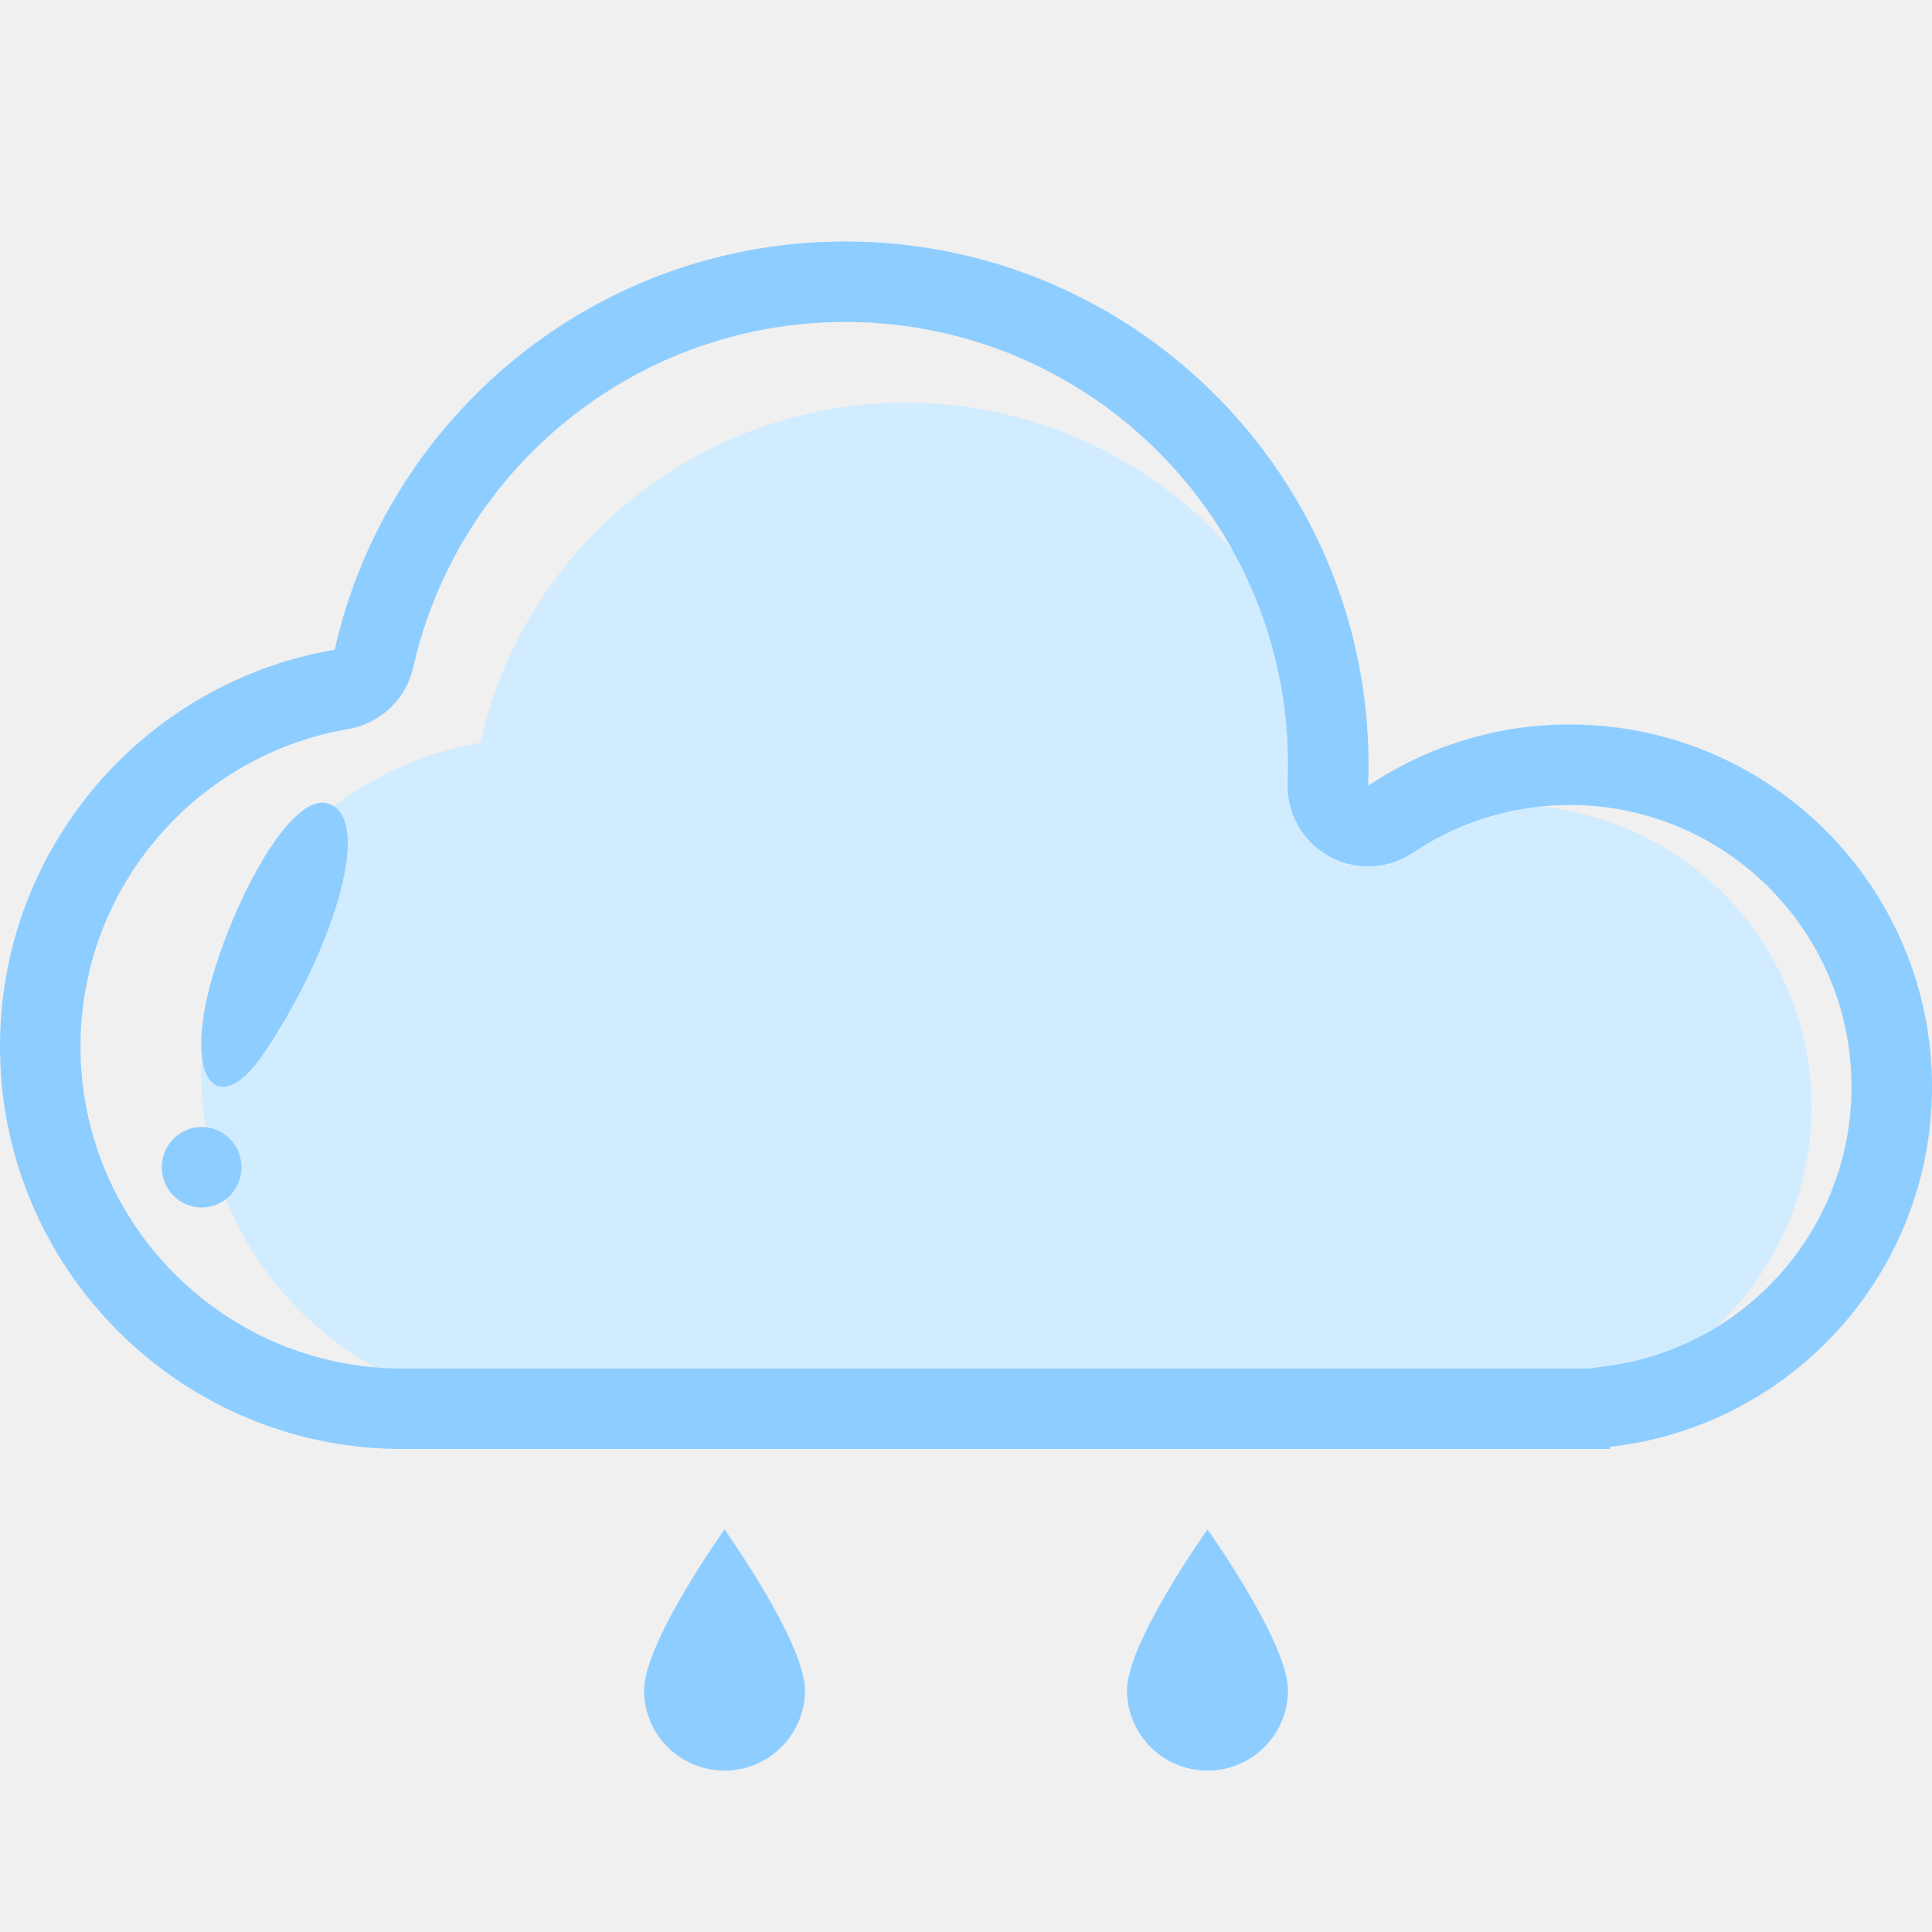
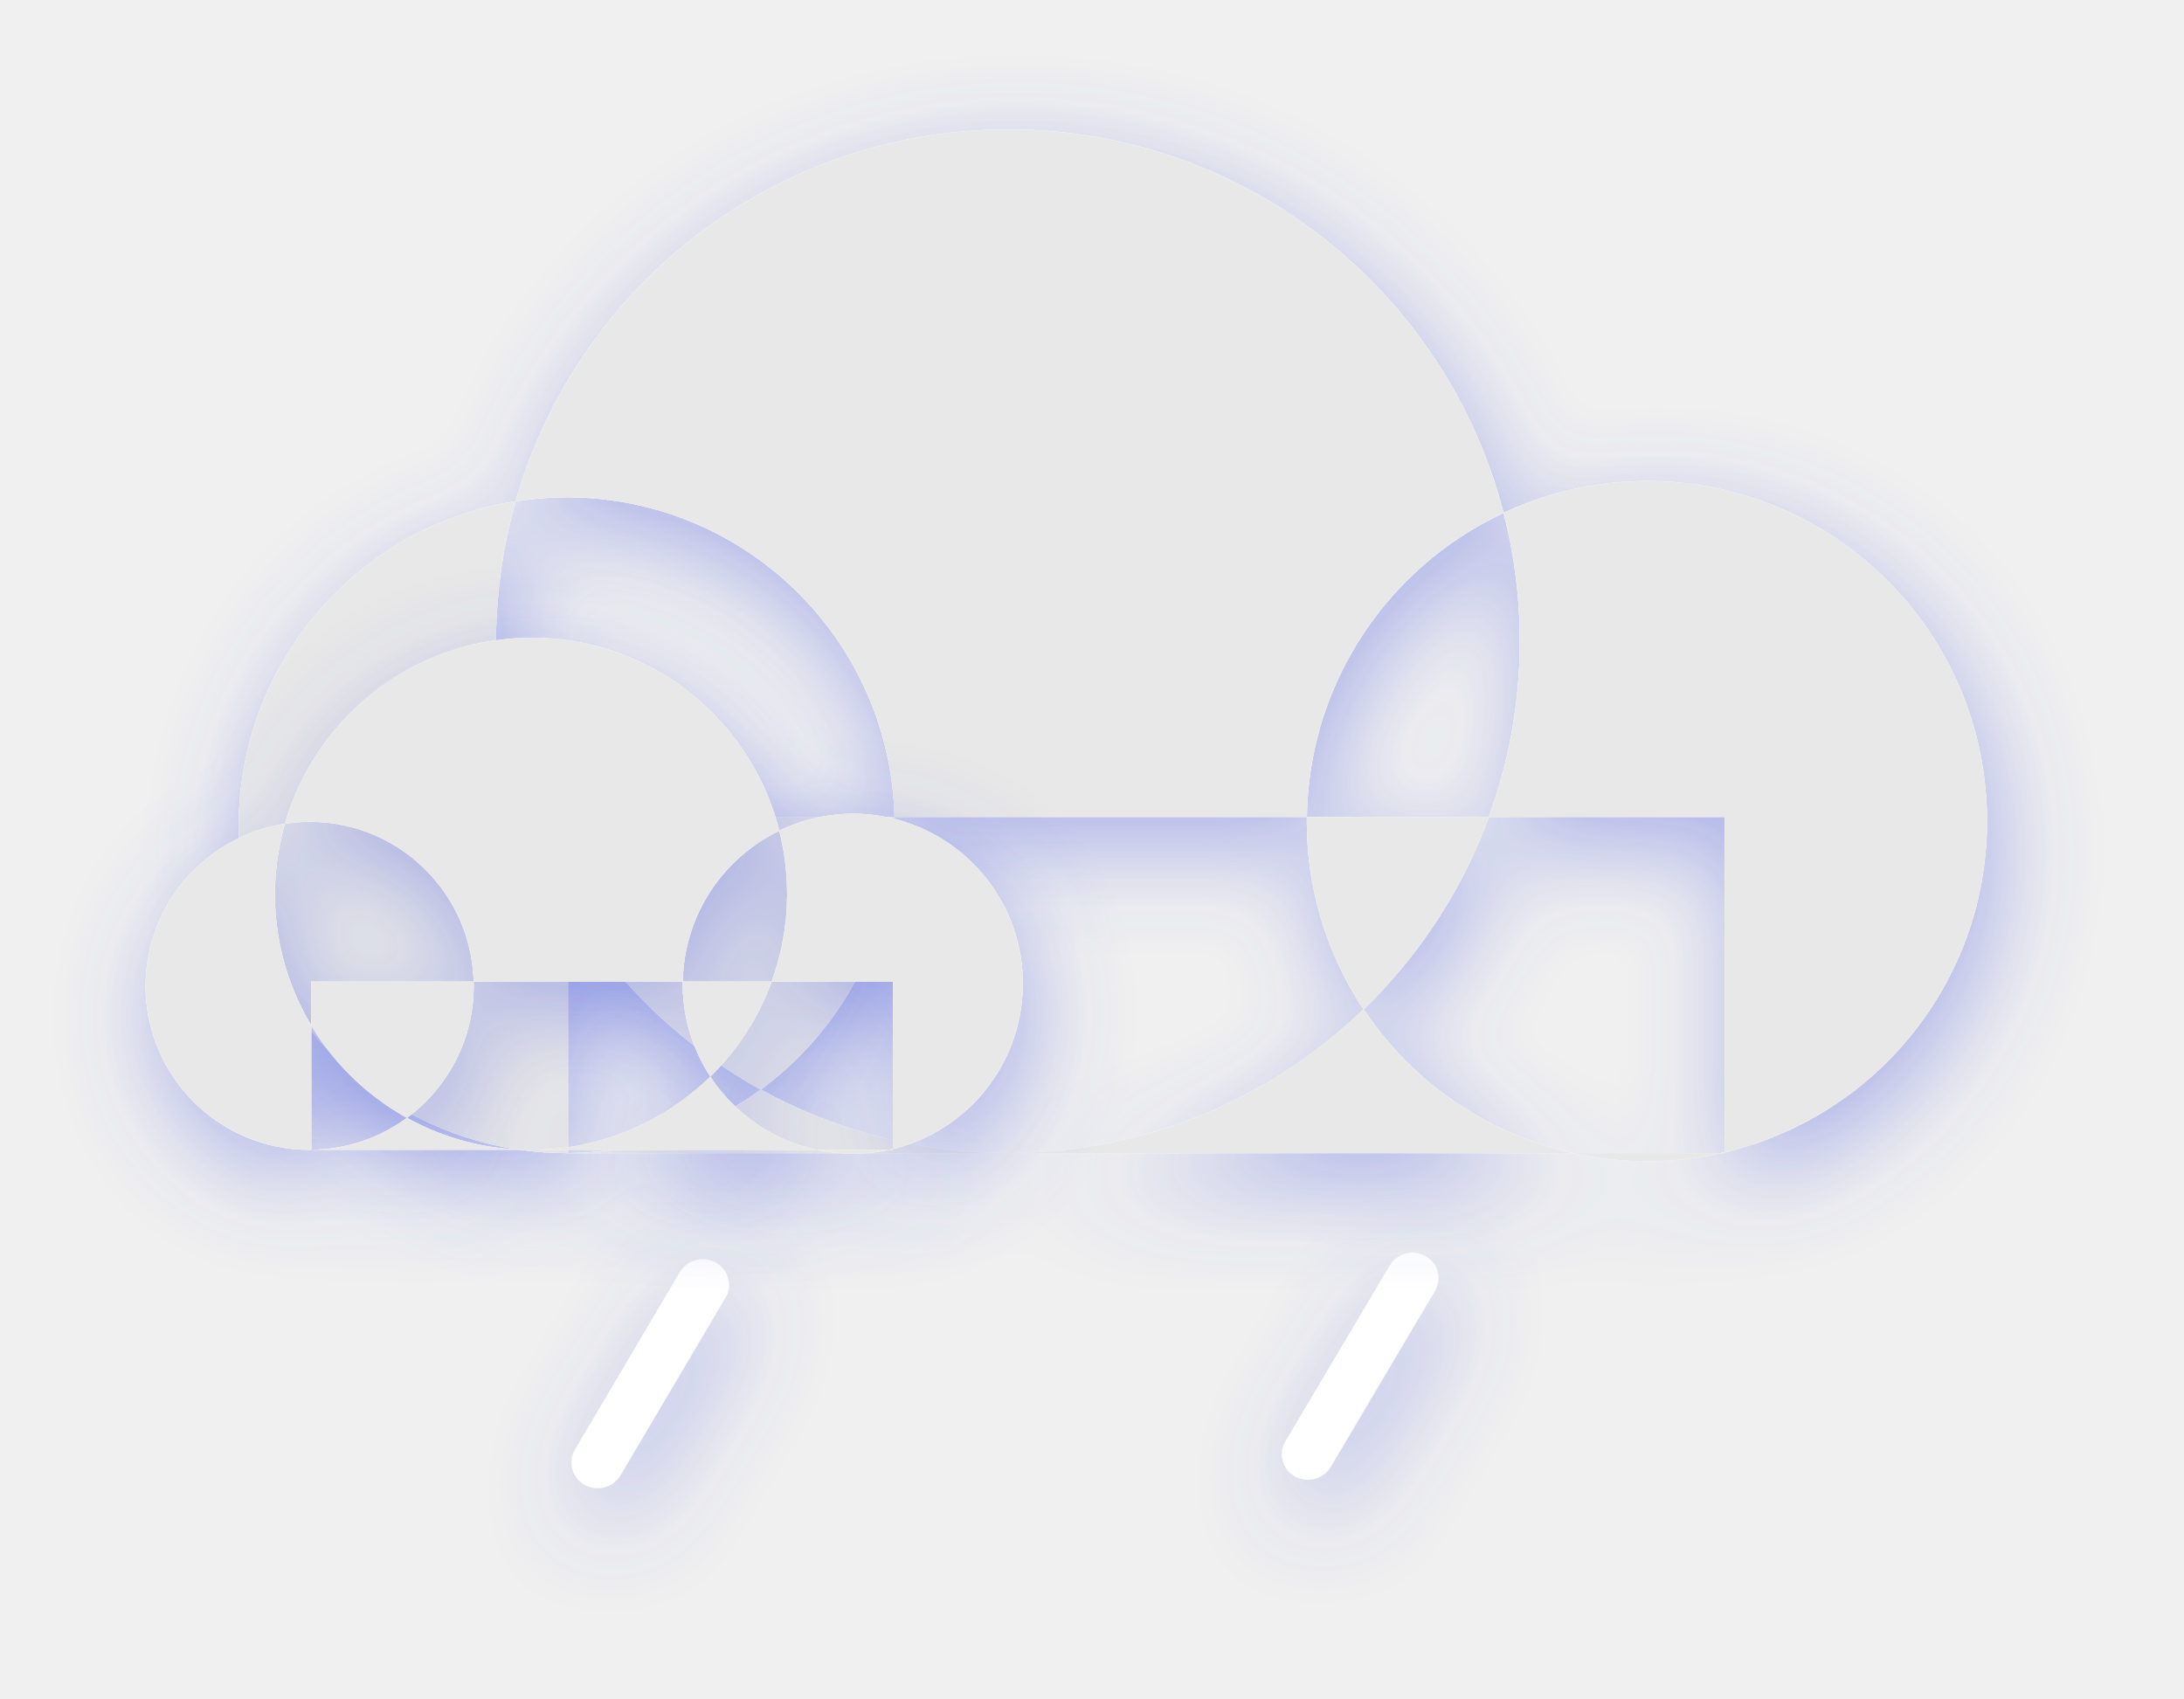
- <svg xmlns="http://www.w3.org/2000/svg" t="1659337334624" class="icon" viewBox="0 0 1024 1024" version="1.1" p-id="3281" width="128" height="128">
+ <svg xmlns="http://www.w3.org/2000/svg" id="小雨" width="135" height="105" viewBox="0 0 135 105">
  <defs>
-     <style type="text/css">@font-face { font-family: feedback-iconfont; src: url("//at.alicdn.com/t/font_1031158_u69w8yhxdu.woff2?t=1630033759944") format("woff2"), url("//at.alicdn.com/t/font_1031158_u69w8yhxdu.woff?t=1630033759944") format("woff"), url("//at.alicdn.com/t/font_1031158_u69w8yhxdu.ttf?t=1630033759944") format("truetype"); }
- </style>
+     <style>
+       .cls-1, .cls-2, .cls-3, .cls-4 {
+         fill: #fff;
+         fill-rule: evenodd;
+       }
+ 
+       .cls-1 {
+         filter: url(#filter);
+       }
+ 
+       .cls-2 {
+         filter: url(#filter-2);
+       }
+ 
+       .cls-3 {
+         filter: url(#filter-3);
+       }
+ 
+       .cls-4 {
+         filter: url(#filter-4);
+       }
+     </style>
+     <filter id="filter" x="3033" y="542" width="32" height="36" filterUnits="userSpaceOnUse">
+       <feOffset result="offset" dx="0.651" dy="1.891" in="SourceAlpha" />
+       <feGaussianBlur result="blur" stdDeviation="3" />
+       <feFlood result="flood" flood-color="#505fdd" flood-opacity="0.42" />
+       <feComposite result="composite" operator="in" in2="blur" />
+       <feBlend result="blend" in="SourceGraphic" />
+     </filter>
+     <filter id="filter-2" x="3077" y="542" width="31" height="36" filterUnits="userSpaceOnUse">
+       <feOffset result="offset" dx="0.651" dy="1.891" in="SourceAlpha" />
+       <feGaussianBlur result="blur" stdDeviation="3" />
+       <feFlood result="flood" flood-color="#505fdd" flood-opacity="0.42" />
+       <feComposite result="composite" operator="in" in2="blur" />
+       <feBlend result="blend" in="SourceGraphic" />
+     </filter>
+     <filter id="filter-3" x="3012" y="473" width="130" height="85" filterUnits="userSpaceOnUse">
+       <feOffset result="offset" dx="0.651" dy="1.891" in="SourceAlpha" />
+       <feGaussianBlur result="blur" stdDeviation="3" />
+       <feFlood result="flood" flood-color="#505fdd" flood-opacity="0.42" />
+       <feComposite result="composite" operator="in" in2="blur" />
+       <feBlend result="blend" in="SourceGraphic" />
+       <feFlood result="flood-2" flood-color="#e8e8e8" />
+       <feComposite result="composite-2" operator="in" in2="SourceGraphic" />
+       <feBlend result="blend-2" in2="blend" />
+     </filter>
+     <filter id="filter-4" x="3007" y="504" width="76" height="54" filterUnits="userSpaceOnUse">
+       <feOffset result="offset" dx="0.651" dy="1.891" in="SourceAlpha" />
+       <feGaussianBlur result="blur" stdDeviation="3" />
+       <feFlood result="flood" flood-color="#505fdd" flood-opacity="0.42" />
+       <feComposite result="composite" operator="in" in2="blur" />
+       <feBlend result="blend" in="SourceGraphic" />
+       <feFlood result="flood-2" flood-color="#e8e8e8" />
+       <feComposite result="composite-2" operator="in" in2="SourceGraphic" />
+       <feBlend result="blend-2" in2="blend" />
+     </filter>
  </defs>
-   <path d="M254.507 393.643A231.339 231.339 0 0 1 480 213.333a231.253 231.253 0 0 1 230.912 240.427 160.043 160.043 0 1 1 106.88 291.925v0.981h-533.333A177.877 177.877 0 0 1 106.667 568.875a177.92 177.92 0 0 1 147.84-175.232z" fill="#D2ECFF" p-id="3282" />
-   <path d="M174.763 426.197c24.021 9.813-0.512 82.176-35.968 133.547-19.157 27.776-37.205 19.669-30.805-21.931 6.4-41.643 43.861-120.96 66.773-111.616z" fill="#8ECDFF" p-id="3283" />
-   <path d="M451.584 128.043l3.584 0.043 3.541 0.128 3.541 0.128 3.541 0.213 3.541 0.256 3.499 0.299 3.499 0.341 3.499 0.341 3.456 0.427 3.499 0.469 3.413 0.512 3.456 0.555 3.413 0.597 3.413 0.597 3.371 0.683 3.371 0.725 3.371 0.768 3.371 0.768 3.328 0.853 3.285 0.853 3.328 0.939 3.285 0.939 3.243 0.981 3.243 1.067 3.243 1.067 3.2 1.109 3.2 1.152 3.157 1.152 3.157 1.237 3.157 1.28 3.115 1.28 3.115 1.323 3.072 1.408 3.072 1.408 3.029 1.408 3.029 1.493 2.987 1.536 2.987 1.536 2.944 1.579 2.944 1.621 2.901 1.664 2.901 1.664 2.859 1.749 2.859 1.749 2.816 1.792 2.816 1.792 2.773 1.877 2.773 1.877 2.731 1.92 2.688 1.963 2.688 1.963 2.645 2.005 2.645 2.048 2.603 2.091 2.603 2.091 2.56 2.133 2.517 2.176 2.475 2.176 2.475 2.219 2.475 2.261 2.432 2.304 2.389 2.304 2.347 2.347 2.347 2.347 2.304 2.389 2.304 2.432 2.261 2.475 2.219 2.475 2.176 2.475 2.176 2.517 2.133 2.56 2.091 2.603 2.091 2.603 2.048 2.645 2.005 2.645 1.963 2.688 1.963 2.688 1.92 2.731 1.877 2.773 1.877 2.773 1.792 2.816 1.792 2.816 1.749 2.859 1.749 2.859 1.664 2.901 1.664 2.901 1.621 2.944 1.579 2.944 1.536 2.987 1.536 2.987 1.493 3.029 1.408 3.029 1.408 3.072 1.408 3.072 1.323 3.115 1.28 3.115 1.28 3.157 1.237 3.157 1.152 3.157 1.152 3.2 1.109 3.2 1.067 3.243 1.067 3.243 0.981 3.243 0.939 3.285 0.939 3.328 0.853 3.285 0.853 3.328 0.768 3.371 0.768 3.371 0.725 3.371 0.683 3.371 0.597 3.413 0.597 3.413 0.555 3.456 0.512 3.413 0.469 3.499 0.427 3.456 0.341 3.499 0.341 3.499 0.299 3.499 0.256 3.541 0.213 3.541 0.128 3.541 0.128 3.541 0.043 3.584L725.333 405.333l-0.043 5.589-0.171 5.589 2.859-1.877 2.944-1.877 2.944-1.792 2.987-1.749 3.029-1.664 3.072-1.664 3.072-1.579 3.115-1.536 3.157-1.493 3.2-1.408 3.2-1.365 3.243-1.28 3.243-1.28 3.328-1.195 3.328-1.109 3.328-1.067 3.413-1.024 3.371-0.939 3.456-0.896 3.456-0.853 3.456-0.768 3.499-0.683 3.541-0.64 3.541-0.597 3.584-0.512 3.584-0.427 3.627-0.384 3.627-0.299 3.627-0.256 3.669-0.171 3.669-0.085L832 384l4.949 0.043 4.907 0.213 4.907 0.299 4.864 0.427 4.821 0.555 4.779 0.683 4.736 0.768 4.693 0.896 4.693 1.024 4.608 1.152 4.565 1.237 4.565 1.323 4.48 1.493 4.437 1.536 4.352 1.664 4.352 1.792 4.267 1.877 4.224 1.963 4.181 2.091 4.096 2.133 4.053 2.304 4.011 2.347 3.925 2.432 3.84 2.56 3.797 2.645 3.755 2.688 3.669 2.816 3.584 2.901 3.499 2.987 3.456 3.072 3.371 3.115 3.285 3.243 3.243 3.285 3.115 3.371 3.072 3.456 2.987 3.499 2.901 3.584 2.816 3.669 2.688 3.755 2.645 3.797 2.56 3.84 2.432 3.925 2.347 4.011 2.304 4.053 2.133 4.096 2.091 4.181 1.963 4.224 1.877 4.267 1.792 4.352 1.664 4.352 1.536 4.437 1.493 4.48 1.323 4.565 1.237 4.565 1.152 4.608 1.024 4.693 0.896 4.693 0.768 4.736 0.683 4.779 0.555 4.821 0.427 4.864 0.299 4.907 0.213 4.907 0.043 4.949-0.043 4.608-0.171 4.608-0.256 4.565-0.384 4.523-0.469 4.48-0.597 4.48-0.683 4.437-0.811 4.437-0.853 4.352-0.981 4.309-1.109 4.309-1.152 4.267-1.28 4.224-1.365 4.181-1.451 4.096-1.579 4.096-1.621 4.053-1.749 4.011-1.792 3.925-1.92 3.925-1.963 3.84-2.091 3.797-2.133 3.755-2.261 3.712-2.304 3.627-2.389 3.584-2.475 3.541-2.56 3.456-2.603 3.413-2.688 3.328-2.773 3.285-2.859 3.243-2.901 3.157-2.987 3.072-3.029 3.029-3.115 2.987-3.2 2.859-3.243 2.816-3.285 2.773-3.371 2.645-3.456 2.603-3.456 2.517-3.541 2.475-3.627 2.347-3.669 2.304-3.712 2.176-3.755 2.133-3.797 2.048-3.883 1.963-3.925 1.877-3.968 1.792-4.011 1.707-4.053 1.579-4.096 1.536-4.139 1.408-4.224 1.365-4.224 1.237-4.267 1.152-4.309 1.024-4.352 0.981-4.352 0.853-4.437 0.725-4.437 0.683-4.48 0.512V768H213.333h-2.773l-2.731-0.085-2.731-0.085-2.731-0.128-2.731-0.128-2.688-0.213-2.731-0.213-2.688-0.256-2.688-0.299-2.645-0.299-2.688-0.384-2.645-0.384-2.645-0.427-2.645-0.427-2.603-0.512-2.603-0.512-2.603-0.555-2.603-0.555-2.56-0.597-2.56-0.683-2.56-0.64-2.517-0.725-2.517-0.725-2.517-0.768-2.517-0.811-2.475-0.811-2.475-0.853-2.432-0.896-2.475-0.896-2.432-0.939-4.779-1.963-4.779-2.091-4.693-2.176-4.608-2.304-4.565-2.432-4.523-2.517-4.437-2.603-4.352-2.731-4.309-2.816-4.224-2.944-4.139-3.029-4.053-3.115-4.011-3.2-3.883-3.328-3.84-3.413-3.755-3.456-3.669-3.584-3.584-3.669-3.456-3.755-3.413-3.84-3.328-3.883-3.2-4.011-3.115-4.053-3.029-4.139-2.944-4.224-2.816-4.309-2.731-4.352-2.603-4.437-2.517-4.523-2.432-4.565-2.304-4.608-2.176-4.693-2.091-4.779-1.963-4.779-0.939-2.432-0.896-2.475-0.896-2.432-0.853-2.475-0.811-2.475-0.811-2.517-0.768-2.517-0.725-2.517-0.725-2.517-0.64-2.56-0.683-2.56-0.597-2.56-0.555-2.603-0.555-2.603-0.512-2.603-0.512-2.603-0.427-2.645-0.427-2.645-0.384-2.645-0.384-2.688-0.299-2.645-0.299-2.688-0.256-2.688-0.213-2.731-0.213-2.688-0.128-2.731-0.128-2.731-0.085-2.731L0 557.44V554.667l0.043-4.949 0.171-4.907 0.299-4.864 0.384-4.821 0.469-4.821 0.597-4.779 0.725-4.779 0.811-4.693 0.896-4.693 1.024-4.651 1.109-4.608 1.237-4.565 1.28-4.523 1.408-4.48 1.493-4.437 1.621-4.395 1.707-4.352 1.749-4.309 1.877-4.267 1.963-4.181 2.048-4.181 2.133-4.096 2.219-4.053 2.347-4.011 2.389-3.925 2.475-3.883 2.517-3.84 2.645-3.755 2.731-3.712 2.773-3.669 2.859-3.584 2.944-3.541 3.029-3.456 3.072-3.371 3.157-3.328 3.243-3.285 3.285-3.157 3.371-3.115 3.456-3.072 3.499-2.944 3.541-2.901 3.627-2.859 3.669-2.731 3.755-2.645 3.797-2.603 3.883-2.517 3.925-2.432 3.968-2.347 4.011-2.261 4.096-2.176 4.139-2.091 4.181-1.963 4.224-1.92 4.309-1.835 4.309-1.707 4.395-1.664 4.437-1.536 4.437-1.451 4.523-1.365 4.523-1.237 4.608-1.152 4.608-1.067 4.693-0.939 4.693-0.853 0.683-2.901 0.683-2.901 1.493-5.717 1.579-5.675 1.749-5.632 1.835-5.589 1.92-5.547 2.091-5.461 2.176-5.419 2.261-5.376 2.389-5.291 2.517-5.248 2.603-5.163 2.688-5.12 2.816-5.077 2.944-4.992 2.987-4.907 3.115-4.864 3.243-4.779 3.285-4.736 3.413-4.651 3.499-4.565 3.584-4.48 3.669-4.437 3.797-4.309 3.84-4.267 3.925-4.181 4.053-4.096 4.096-4.011 4.181-3.925 4.267-3.883 4.352-3.755 4.437-3.627 4.523-3.584 4.565-3.499 4.651-3.371 4.736-3.285 4.821-3.2 4.864-3.115 4.907-2.987 4.992-2.901 5.077-2.816 5.12-2.688 5.205-2.603 5.248-2.475 5.333-2.389 5.376-2.261 5.419-2.176 5.461-2.048 5.547-1.92 5.589-1.835 5.632-1.664 5.717-1.621 5.717-1.451 2.901-0.683 2.901-0.683 2.901-0.597 2.944-0.597 2.901-0.597 2.944-0.512 2.944-0.512 2.987-0.469 2.987-0.427 2.987-0.427 2.987-0.384 2.987-0.341 3.029-0.299 3.029-0.299 3.029-0.256 3.029-0.213 3.072-0.171 3.029-0.171 3.072-0.085 3.072-0.085 3.115-0.085h3.072l3.584 0.043zM445.355 170.667l-2.603 0.043-2.603 0.085-2.603 0.085-2.603 0.128-2.56 0.171-2.603 0.171-2.56 0.213-2.56 0.256-2.56 0.256-2.517 0.299-2.56 0.299-2.517 0.384-2.517 0.341-2.517 0.427-2.475 0.427-2.475 0.427-2.517 0.512-2.432 0.469-2.475 0.555-2.432 0.555-2.347 0.555-4.949 1.28-4.821 1.323-4.779 1.451-4.693 1.536-4.693 1.621-4.651 1.749-4.565 1.792-4.523 1.92-4.523 2.005-4.437 2.133-4.395 2.176-4.309 2.261-4.309 2.389-4.224 2.432-4.181 2.56-4.096 2.603-4.096 2.731-3.968 2.773-3.968 2.859-3.883 2.987-3.797 3.029-3.755 3.072-3.712 3.2-3.584 3.243-3.584 3.328-3.456 3.413-3.413 3.456-3.328 3.541-3.285 3.627-3.2 3.669-3.115 3.755-3.029 3.797-2.944 3.883-2.901 3.925-2.816 3.968-2.688 4.053-2.645 4.139-2.56 4.139-2.475 4.224-2.389 4.309-2.261 4.309-2.219 4.395-2.133 4.437-2.005 4.48-1.92 4.523-1.835 4.608-1.749 4.608-1.664 4.651-1.536 4.736-1.451 4.779-1.365 4.779-1.28 4.949-0.555 2.347-0.64 2.645-1.109 4.011-1.493 3.84-1.877 3.712-2.219 3.456-2.56 3.285-2.859 2.987-3.115 2.731-3.371 2.389-3.627 2.048-3.755 1.707-3.925 1.323-4.053 0.939-4.224 0.768-3.712 0.768-3.712 0.811-3.627 0.939-3.627 0.981-3.627 1.109-3.541 1.152-3.541 1.237-3.499 1.28-3.456 1.408-3.413 1.451-3.413 1.536-3.328 1.579-3.285 1.664-3.285 1.749-3.243 1.792-3.157 1.877-3.157 1.963-3.072 2.005-3.029 2.048-3.029 2.133-2.944 2.219-2.901 2.261-2.859 2.304-2.816 2.389-2.731 2.432-2.688 2.517-2.645 2.56-2.603 2.603-2.517 2.688-2.475 2.688-2.432 2.773-2.347 2.859-2.304 2.859-2.219 2.901-2.176 2.987-2.133 3.029-2.048 3.072-1.963 3.115-1.92 3.157-1.835 3.2-1.792 3.243-1.707 3.285-1.621 3.285-1.579 3.371-1.493 3.413-1.408 3.413-1.365 3.499-1.28 3.499-1.195 3.541-1.109 3.584-1.067 3.627-0.981 3.627-0.853 3.669-0.811 3.712-0.725 3.755-0.683 3.755-0.555 3.797-0.469 3.84-0.384 3.84-0.341 3.883-0.213 3.925-0.128 3.925-0.043 4.053v2.133l0.043 2.219 0.085 2.176 0.085 2.176 0.128 2.219 0.171 2.176 0.171 2.133 0.213 2.176 0.213 2.133 0.256 2.133 0.299 2.133 0.299 2.133 0.341 2.091 0.384 2.133 0.384 2.091 0.384 2.048 0.469 2.091 0.427 2.048 0.512 2.091 0.512 2.048 0.555 2.005 0.555 2.048 0.555 2.005 0.64 2.005 0.64 2.005 0.64 1.963 0.683 1.963 0.725 1.963 0.725 1.963 0.683 1.835 1.621 3.968 1.664 3.797 1.749 3.755 1.835 3.669 1.963 3.669 2.005 3.584 2.091 3.541 2.176 3.499 2.261 3.456 2.347 3.371 2.432 3.328 2.475 3.243 2.603 3.2 2.645 3.157 2.731 3.029 2.773 3.029 2.859 2.944 2.944 2.859 3.029 2.773 3.029 2.731 3.157 2.645 3.2 2.603 3.243 2.475 3.328 2.432 3.371 2.347 3.456 2.261 3.499 2.176 3.541 2.091 3.584 2.005 3.669 1.963 3.669 1.835 3.755 1.749 3.797 1.664 3.968 1.621 1.835 0.683 1.963 0.725 1.963 0.725 1.963 0.683 1.963 0.64 2.005 0.64 2.005 0.64 2.005 0.555 2.048 0.555 2.005 0.555 2.048 0.512 2.091 0.512 2.048 0.427 2.091 0.469 2.048 0.384 2.091 0.384 2.133 0.384 2.091 0.341 2.133 0.299 2.133 0.299 2.133 0.256 2.133 0.213 2.176 0.213 2.176 0.171 2.133 0.171 2.219 0.128 2.176 0.085 2.176 0.085 2.219 0.043h632.363l0.597-0.171 4.053-0.683 4.011-0.512 3.456-0.469 3.413-0.597 3.413-0.683 3.371-0.725 3.328-0.811 3.328-0.896 3.285-0.981 3.243-1.024 3.2-1.109 3.2-1.152 3.157-1.28 3.115-1.323 3.072-1.365 3.029-1.451 3.029-1.536 2.944-1.579 2.944-1.664 2.901-1.707 2.816-1.792 2.816-1.835 2.773-1.92 2.688-1.963 2.688-2.005 2.645-2.091 2.56-2.133 2.517-2.176 2.475-2.261 2.432-2.304 2.389-2.389 2.304-2.389 2.261-2.475 2.219-2.517 2.176-2.56 2.091-2.603 2.048-2.645 1.963-2.688 1.92-2.773 1.877-2.773 1.792-2.816 1.749-2.901 1.664-2.901 1.621-2.944 1.536-2.987 1.493-3.072 1.408-3.029 1.323-3.115 1.28-3.157 1.195-3.157 1.152-3.2 1.067-3.243 0.981-3.285 0.896-3.285 0.853-3.328 0.768-3.371 0.683-3.413 0.597-3.413 0.555-3.456 0.427-3.456 0.384-3.499 0.299-3.541 0.213-3.541 0.128-3.584L981.333 576l-0.043-3.883-0.171-3.84-0.213-3.797-0.341-3.797-0.427-3.755-0.512-3.712-0.64-3.669-0.683-3.669-0.811-3.627-0.853-3.584-0.981-3.541-1.024-3.499-1.152-3.499-1.195-3.456-1.323-3.371-1.365-3.371-1.451-3.328-1.536-3.285-1.621-3.243-1.664-3.2-1.749-3.115-1.835-3.115-1.92-3.072-2.005-2.987-2.048-2.987-2.091-2.901-2.219-2.859-2.219-2.773-2.347-2.731-2.389-2.688-2.432-2.645-2.517-2.56-2.56-2.517-2.645-2.432-2.688-2.389-2.731-2.347-2.773-2.219-2.859-2.219-2.901-2.091-2.987-2.048-2.987-2.005-3.072-1.92-3.115-1.835-3.115-1.749-3.2-1.664-3.243-1.621-3.285-1.536-3.328-1.451-3.371-1.365-3.371-1.323-3.456-1.195-3.499-1.152-3.499-1.024-3.541-0.981-3.584-0.853-3.627-0.811-3.669-0.683-3.669-0.64-3.712-0.512-3.755-0.427-3.797-0.341-3.797-0.213-3.84-0.171-3.968-0.043-2.816 0.043-2.859 0.085-2.859 0.128-2.859 0.171-2.816 0.256-2.816 0.299-2.773 0.341-2.773 0.384-2.773 0.469-2.731 0.469-2.731 0.555-2.688 0.597-2.688 0.64-2.645 0.683-2.645 0.725-2.645 0.811-2.603 0.811-2.56 0.896-2.56 0.939-2.56 0.939-2.517 1.024-2.475 1.067-2.475 1.109-2.432 1.152-2.432 1.195-2.432 1.237-2.347 1.237-2.347 1.323-2.347 1.365-2.304 1.408-2.261 1.451-2.56 1.664-3.499 2.091-3.627 1.707-3.84 1.365-3.925 1.024-3.968 0.597-4.053 0.256-4.053-0.128-4.011-0.512-3.968-0.896-3.84-1.28-3.712-1.621-3.499-2.005-3.328-2.304-3.115-2.603-2.859-2.859-2.517-3.157-2.261-3.371-1.92-3.584-1.579-3.712-1.195-3.883-0.811-3.925-0.469-4.053-0.085-4.053 0.171-5.12 0.043-4.864v-2.944l-0.085-3.029-0.085-3.029-0.128-3.029-0.171-2.987-0.213-2.987-0.256-2.987-0.256-2.944-0.341-2.944-0.341-2.944-0.384-2.944-0.427-2.901-0.469-2.901-0.512-2.901-0.555-2.859-0.555-2.901-0.597-2.816-0.64-2.859-0.683-2.816-0.683-2.816-0.768-2.816-0.768-2.773-0.811-2.773-0.811-2.773-0.896-2.731-0.896-2.731-0.939-2.731-0.981-2.688-0.981-2.688-1.024-2.645-1.067-2.688-1.109-2.603-1.152-2.645-1.152-2.603-1.195-2.56-1.195-2.603-1.237-2.56-1.28-2.517-1.323-2.517-1.365-2.517-1.365-2.475-1.408-2.475-1.408-2.432-1.451-2.432-1.493-2.389-1.493-2.389-1.579-2.389-1.536-2.347-1.621-2.347-1.621-2.304-1.621-2.304-1.707-2.261-1.707-2.261-1.707-2.219-1.749-2.219-1.792-2.176-1.835-2.176-1.835-2.133-1.835-2.133-1.877-2.091-1.92-2.091-1.92-2.048-1.963-2.005-2.005-2.005-2.005-2.005-2.005-1.963-2.048-1.92-2.091-1.92-2.091-1.877-2.133-1.835-2.133-1.835-2.176-1.835-2.176-1.749-2.219-1.792-2.219-1.707-2.261-1.707-2.261-1.707-2.304-1.621-2.304-1.621-2.347-1.621-2.347-1.579-2.389-1.536-2.389-1.493-2.389-1.493-2.432-1.451-2.432-1.408-2.475-1.408-2.475-1.365-2.517-1.365-2.517-1.323-2.517-1.28-2.56-1.237-2.603-1.195-2.56-1.195-2.603-1.152-2.645-1.152-2.645-1.109-2.645-1.067-2.645-1.024-2.688-0.981-2.688-0.981-2.731-0.939-2.731-0.896-2.731-0.896-2.773-0.811-2.773-0.811-2.773-0.768-2.816-0.768-2.816-0.683-2.816-0.683-2.859-0.64-2.816-0.597-2.901-0.555-2.859-0.555-2.901-0.512-2.901-0.469-2.901-0.427-2.944-0.384-2.944-0.341-2.944-0.341-2.944-0.256-2.987-0.256-2.987-0.213-2.987-0.171-3.029-0.128-3.029-0.085L451.029 170.667h-5.675z" fill="#8ECDFF" p-id="3284" />
-   <path d="M85.76 618.667a21.333 21.12 90 1 0 42.24 0 21.333 21.12 90 1 0-42.24 0Z" fill="#8ECDFF" p-id="3285" />
-   <path d="M384 810.667s42.667 59.733 42.667 85.333a42.667 42.667 0 0 1-85.333 0c0-25.6 42.667-85.333 42.667-85.333zM640 810.667s42.667 59.733 42.667 85.333a42.667 42.667 0 0 1-85.333 0c0-25.6 42.667-85.333 42.667-85.333z" fill="#8ECDFF" p-id="3286" />
+   <path id="矩形_1_拷贝_2" data-name="矩形 1 拷贝 2" class="cls-1" d="M3049.03,551.635l-6.49,10.984a1.571,1.571,0,0,0,.6,2.166,1.635,1.635,0,0,0,2.21-.58l6.49-10.985a1.559,1.559,0,0,0-.59-2.165A1.647,1.647,0,0,0,3049.03,551.635Z" transform="translate(-3007 -473)" />
+   <path id="矩形_1_拷贝_4" data-name="矩形 1 拷贝 4" class="cls-2" d="M3092.91,551.226l-6.46,10.891a1.556,1.556,0,0,0,.59,2.147,1.643,1.643,0,0,0,2.21-.576l6.45-10.89a1.547,1.547,0,0,0-.59-2.147A1.631,1.631,0,0,0,3092.91,551.226Z" transform="translate(-3007 -473)" />
+   <path id="椭圆_4_拷贝" data-name="椭圆 4 拷贝" class="cls-3" d="M3042.12,503.741a20.271,20.271,0,1,1-20.36,20.271A20.318,20.318,0,0,1,3042.12,503.741ZM3069.43,481a31.642,31.642,0,1,1-31.77,31.641A31.7,31.7,0,0,1,3069.43,481Zm-27.32,42.5h71.49v20.783h-71.49V523.5Zm66.78-20.76a21.022,21.022,0,1,1-21.11,21.022A21.065,21.065,0,0,1,3108.89,502.74Z" transform="translate(-3007 -473)" />
+   <path id="椭圆_4_拷贝_2" data-name="椭圆 4 拷贝 2" class="cls-4" d="M3026.24,523.8A10.141,10.141,0,1,1,3016,533.946,10.194,10.194,0,0,1,3026.24,523.8Zm13.73-11.381a15.832,15.832,0,1,1-15.98,15.831A15.91,15.91,0,0,1,3039.97,512.424Zm-13.73,21.261h35.95v10.4h-35.95v-10.4Zm33.58-10.38a10.511,10.511,0,1,1-10.62,10.51A10.571,10.571,0,0,1,3059.82,523.3Z" transform="translate(-3007 -473)" />
</svg>
